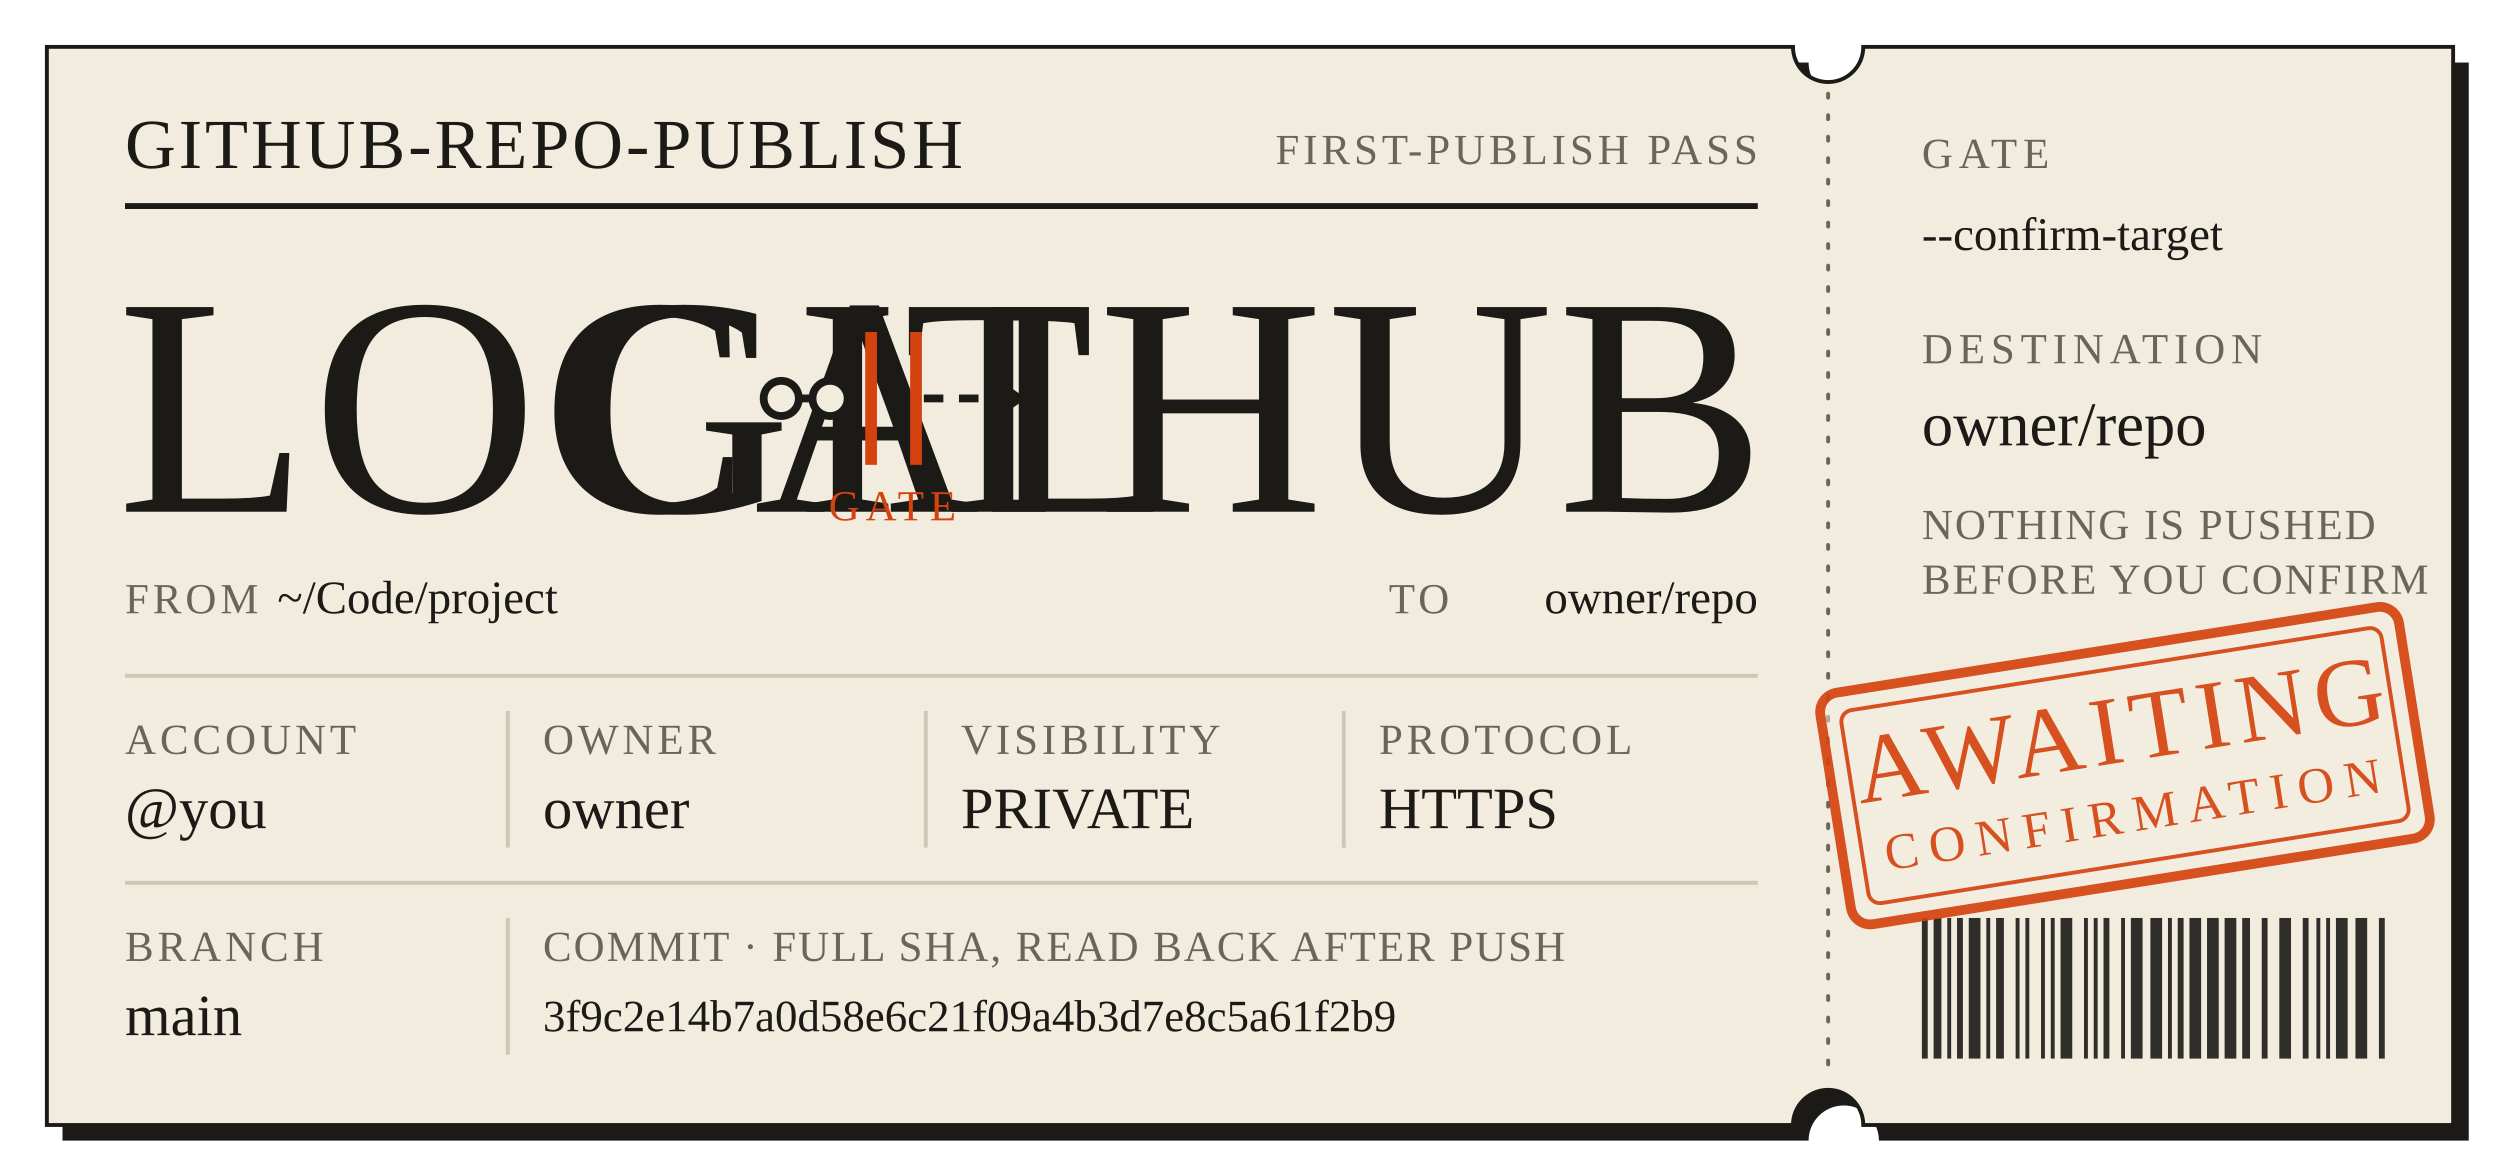
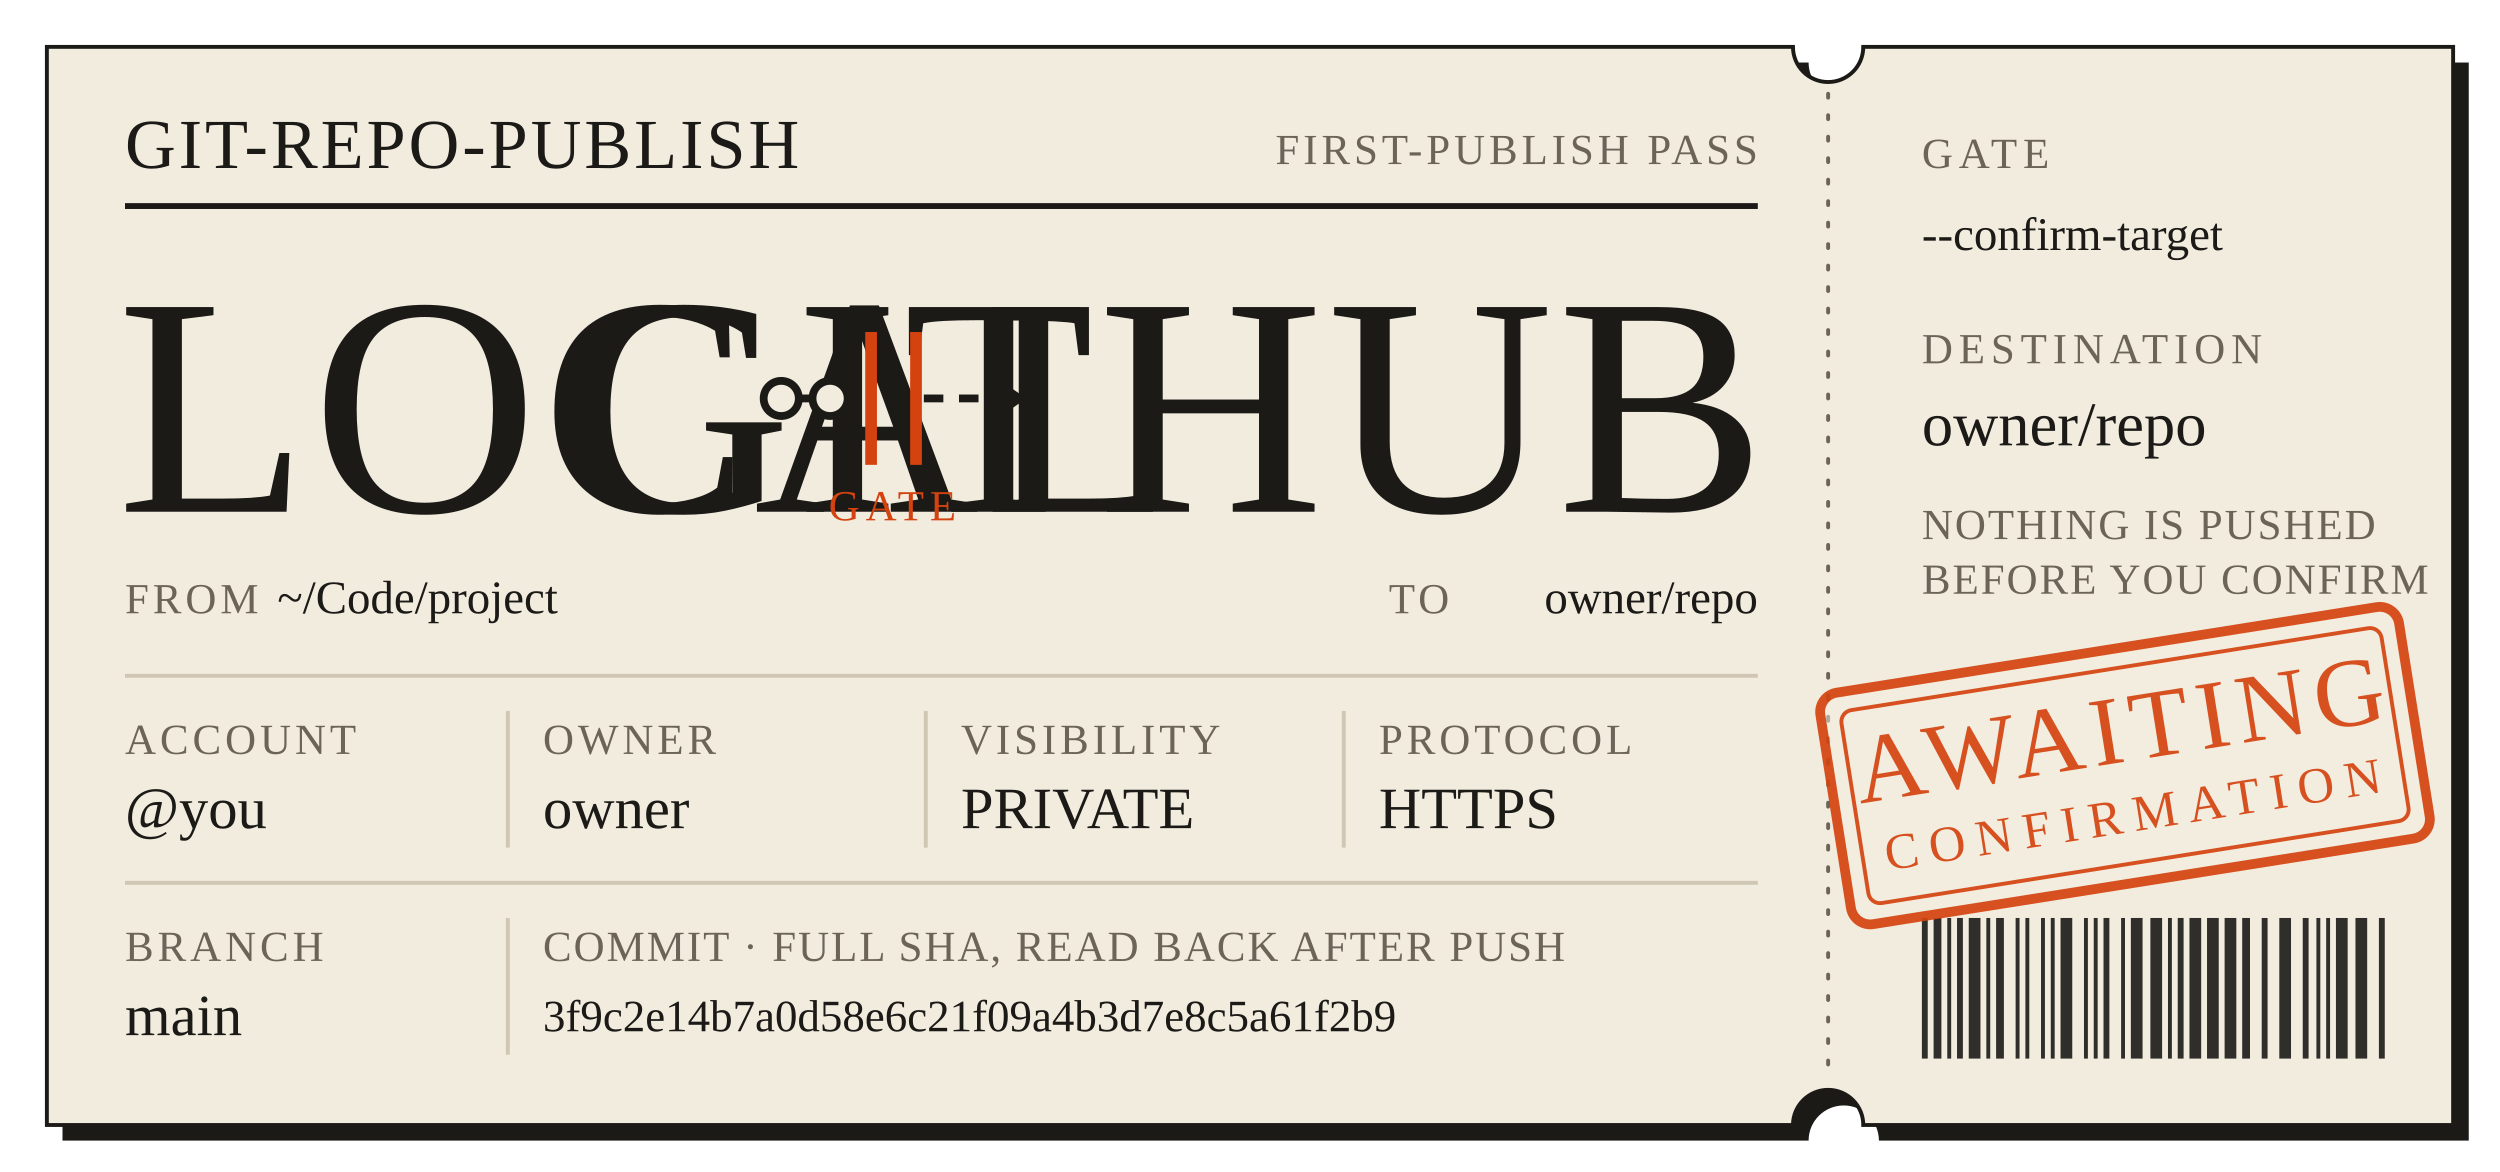
<svg xmlns="http://www.w3.org/2000/svg" viewBox="0 0 1280 600" width="1280" height="600" role="img" aria-labelledby="t d">
  <style>
.ink{fill:#1B1A17} .muted{fill:#6B6457} .acc{fill:#D4430F} .paper{fill:#F2ECDF}
.mv-route{transform-box:fill-box;transform-origin:left center;animation:mv-draw .8s cubic-bezier(.4,0,.2,1) both}
.mv-node{animation:mv-in .2s ease-out both}
.mv-n1{animation-delay:.1s} .mv-n2{animation-delay:.45s}
.mv-gate{animation:mv-gate .45s ease-out .8s both}
.mv-stamp{transform-box:fill-box;transform-origin:center;animation:mv-stamp .5s cubic-bezier(.2,.8,.3,1.2) 1.25s both}
@keyframes mv-draw{from{transform:scaleX(0)}to{transform:scaleX(1)}}
@keyframes mv-in{from{opacity:0}to{opacity:1}}
@keyframes mv-gate{0%{opacity:.2}60%{opacity:1}80%{opacity:.6}100%{opacity:1}}
@keyframes mv-stamp{0%{opacity:0;transform:scale(1.5)}60%{opacity:1;transform:scale(.96)}100%{opacity:1;transform:scale(1)}}
@media (prefers-reduced-motion:reduce){.mv-route,.mv-node,.mv-gate,.mv-stamp{animation:none}}
</style>
  <path d="M24 24 H918 A18 18 0 0 0 954 24 H1256 V576 H954 A18 18 0 0 0 918 576 H24 Z" transform="translate(8 8)" fill="#1B1A17" />
  <path d="M24 24 H918 A18 18 0 0 0 954 24 H1256 V576 H954 A18 18 0 0 0 918 576 H24 Z" fill="#F2ECDF" stroke="#1B1A17" stroke-width="2" />
  <line x1="936" y1="48" x2="936" y2="552" stroke="#6B6457" stroke-width="2" stroke-dasharray="2 9" stroke-linecap="round" />
-   <text class="head ink" x="64.0" y="86.0" font-size="36" letter-spacing="1.5">GITHUB-REPO-PUBLISH</text>
+   <text class="head ink" x="64.0" y="86.0" font-size="36" letter-spacing="1.5">GIT-REPO-PUBLISH</text>
  <text class="mono muted" x="900.0" y="84.0" font-size="22" text-anchor="end" letter-spacing="2">FIRST-PUBLISH PASS</text>
  <rect x="64" y="104" width="836" height="3" fill="#1B1A17" />
  <text class="disp ink" x="60.0" y="262.0" font-size="160" letter-spacing="2">LOCAL</text>
  <text class="disp ink" x="904.0" y="262.0" font-size="160" text-anchor="end" letter-spacing="2">GITHUB</text>
  <line class="mv-route" x1="394" y1="204" x2="441" y2="204" stroke="#1B1A17" stroke-width="4" />
  <line x1="473" y1="204" x2="514" y2="204" stroke="#1B1A17" stroke-width="4" stroke-dasharray="10 8" />
  <path d="M506 193 L522 204 L506 215" fill="none" stroke="#1B1A17" stroke-width="4" />
  <circle class="mv-node mv-n1" cx="400" cy="204" r="9" fill="#F2ECDF" stroke="#1B1A17" stroke-width="4" />
  <circle class="mv-node mv-n2" cx="425" cy="204" r="9" fill="#F2ECDF" stroke="#1B1A17" stroke-width="4" />
  <g class="mv-gate">
    <rect x="443" y="170" width="6" height="68" fill="#D4430F" />
    <rect x="466" y="170" width="6" height="68" fill="#D4430F" />
    <text class="monob acc" x="456.9" y="266.4" font-size="22" text-anchor="middle" letter-spacing="3">GATE</text>
  </g>
  <text class="mono muted" x="64.0" y="314.0" font-size="22" letter-spacing="2">FROM</text>
  <text class="monob ink" x="142.0" y="314.0" font-size="24">~/Code/project</text>
  <text class="mono muted" x="742.0" y="314.0" font-size="22" text-anchor="end" letter-spacing="2">TO</text>
  <text class="monob ink" x="900.0" y="314.0" font-size="24" text-anchor="end">owner/repo</text>
  <line x1="64" y1="346" x2="900" y2="346" stroke="#CFC6B4" stroke-width="2" />
  <text class="mono muted" x="64.0" y="386.0" font-size="22" letter-spacing="2">ACCOUNT</text>
  <text class="monob ink" x="64.0" y="424.0" font-size="30">@you</text>
  <text class="mono muted" x="278.0" y="386.0" font-size="22" letter-spacing="2">OWNER</text>
  <text class="monob ink" x="278.0" y="424.0" font-size="30">owner</text>
  <text class="mono muted" x="492.0" y="386.0" font-size="22" letter-spacing="2">VISIBILITY</text>
  <text class="monob ink" x="492.0" y="424.0" font-size="30">PRIVATE</text>
  <text class="mono muted" x="706.0" y="386.0" font-size="22" letter-spacing="2">PROTOCOL</text>
  <text class="monob ink" x="706.0" y="424.0" font-size="30">HTTPS</text>
  <line x1="260" y1="364" x2="260" y2="434" stroke="#CFC6B4" stroke-width="2" />
  <line x1="474" y1="364" x2="474" y2="434" stroke="#CFC6B4" stroke-width="2" />
  <line x1="688" y1="364" x2="688" y2="434" stroke="#CFC6B4" stroke-width="2" />
  <line x1="64" y1="452" x2="900" y2="452" stroke="#CFC6B4" stroke-width="2" />
  <text class="mono muted" x="64.0" y="492.0" font-size="22" letter-spacing="2">BRANCH</text>
  <text class="monob ink" x="64.0" y="530.0" font-size="30">main</text>
  <text class="mono muted" x="278.0" y="492.0" font-size="22" letter-spacing="1">COMMIT · FULL SHA, READ BACK AFTER PUSH</text>
  <text class="monob ink" x="278.0" y="528.0" font-size="23">3f9c2e14b7a0d58e6c21f09a4b3d7e8c5a61f2b9</text>
  <line x1="260" y1="470" x2="260" y2="540" stroke="#CFC6B4" stroke-width="2" />
  <text class="mono muted" x="984.0" y="86.0" font-size="22" letter-spacing="3">GATE</text>
  <text class="monob ink" x="984.0" y="128.0" font-size="24">--confirm-target</text>
  <text class="mono muted" x="984.0" y="186.0" font-size="22" letter-spacing="3">DESTINATION</text>
  <text class="monob ink" x="984.0" y="228.0" font-size="32">owner/repo</text>
  <text class="mono muted" x="984.0" y="276.0" font-size="22" letter-spacing="1">NOTHING IS PUSHED</text>
  <text class="mono muted" x="984.0" y="304.0" font-size="22" letter-spacing="1">BEFORE YOU CONFIRM</text>
  <path d="M984 470v72h3v-72zM990 470v72h4v-72zM997 470v72h2v-72zM1002 470v72h3v-72zM1008 470v72h6v-72zM1017 470v72h2v-72zM1022 470v72h4v-72zM1032 470v72h2v-72zM1037 470v72h2v-72zM1045 470v72h2v-72zM1050 470v72h2v-72zM1055 470v72h6v-72zM1067 470v72h2v-72zM1072 470v72h2v-72zM1077 470v72h3v-72zM1086 470v72h2v-72zM1091 470v72h6v-72zM1101 470v72h6v-72zM1110 470v72h2v-72zM1115 470v72h3v-72zM1121 470v72h6v-72zM1130 470v72h6v-72zM1139 470v72h6v-72zM1148 470v72h4v-72zM1158 470v72h3v-72zM1167 470v72h6v-72zM1179 470v72h3v-72zM1186 470v72h2v-72zM1191 470v72h2v-72zM1196 470v72h6v-72zM1206 470v72h6v-72zM1218 470v72h3v-72z" fill="#1B1A17" opacity="0.9" />
  <g class="mv-stamp">
    <g transform="rotate(-9 1088 392)" opacity="0.92">
      <rect x="938" y="332" width="300" height="120" rx="10" fill="#F2ECDF" fill-opacity="0.55" stroke="#D4430F" stroke-width="5" />
      <rect x="948" y="342" width="280" height="100" rx="6" fill="none" stroke="#D4430F" stroke-width="2" />
      <text class="head acc" x="1088.0" y="390.0" font-size="50" text-anchor="middle" letter-spacing="4">AWAITING</text>
      <text class="headm acc" x="1088.0" y="426.0" font-size="26" text-anchor="middle" letter-spacing="5.5">CONFIRMATION</text>
    </g>
  </g>
</svg>
